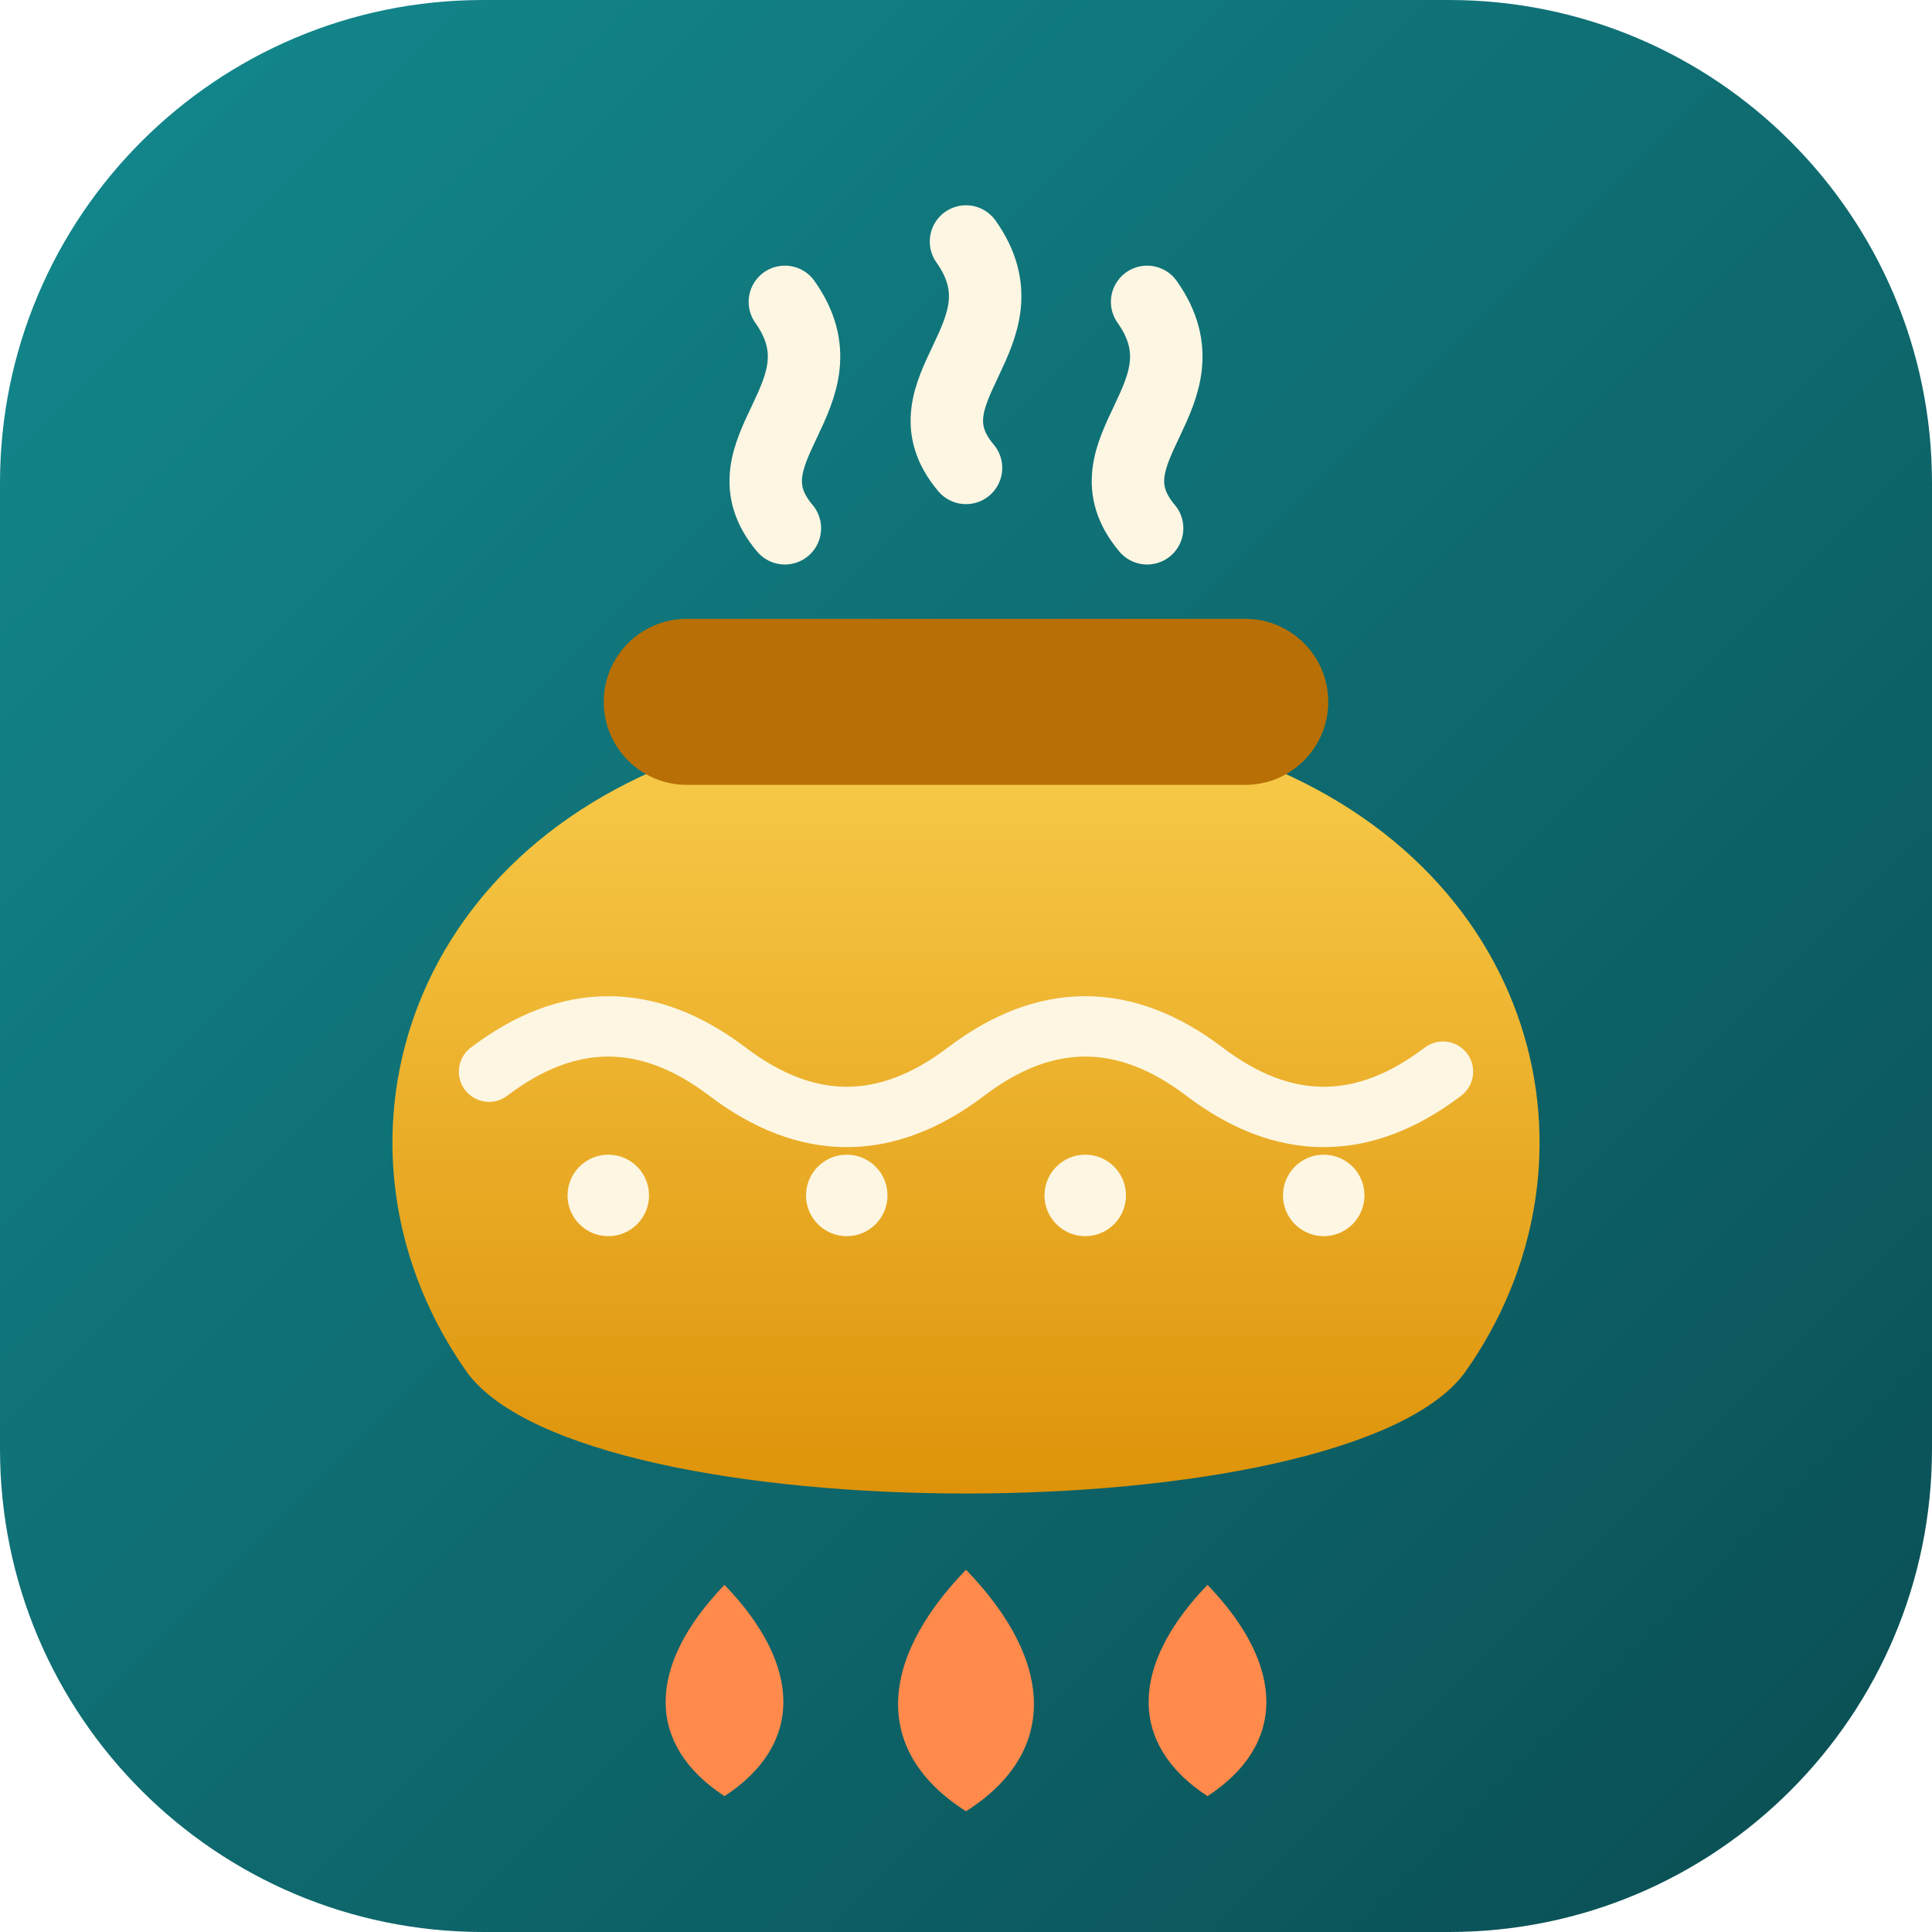
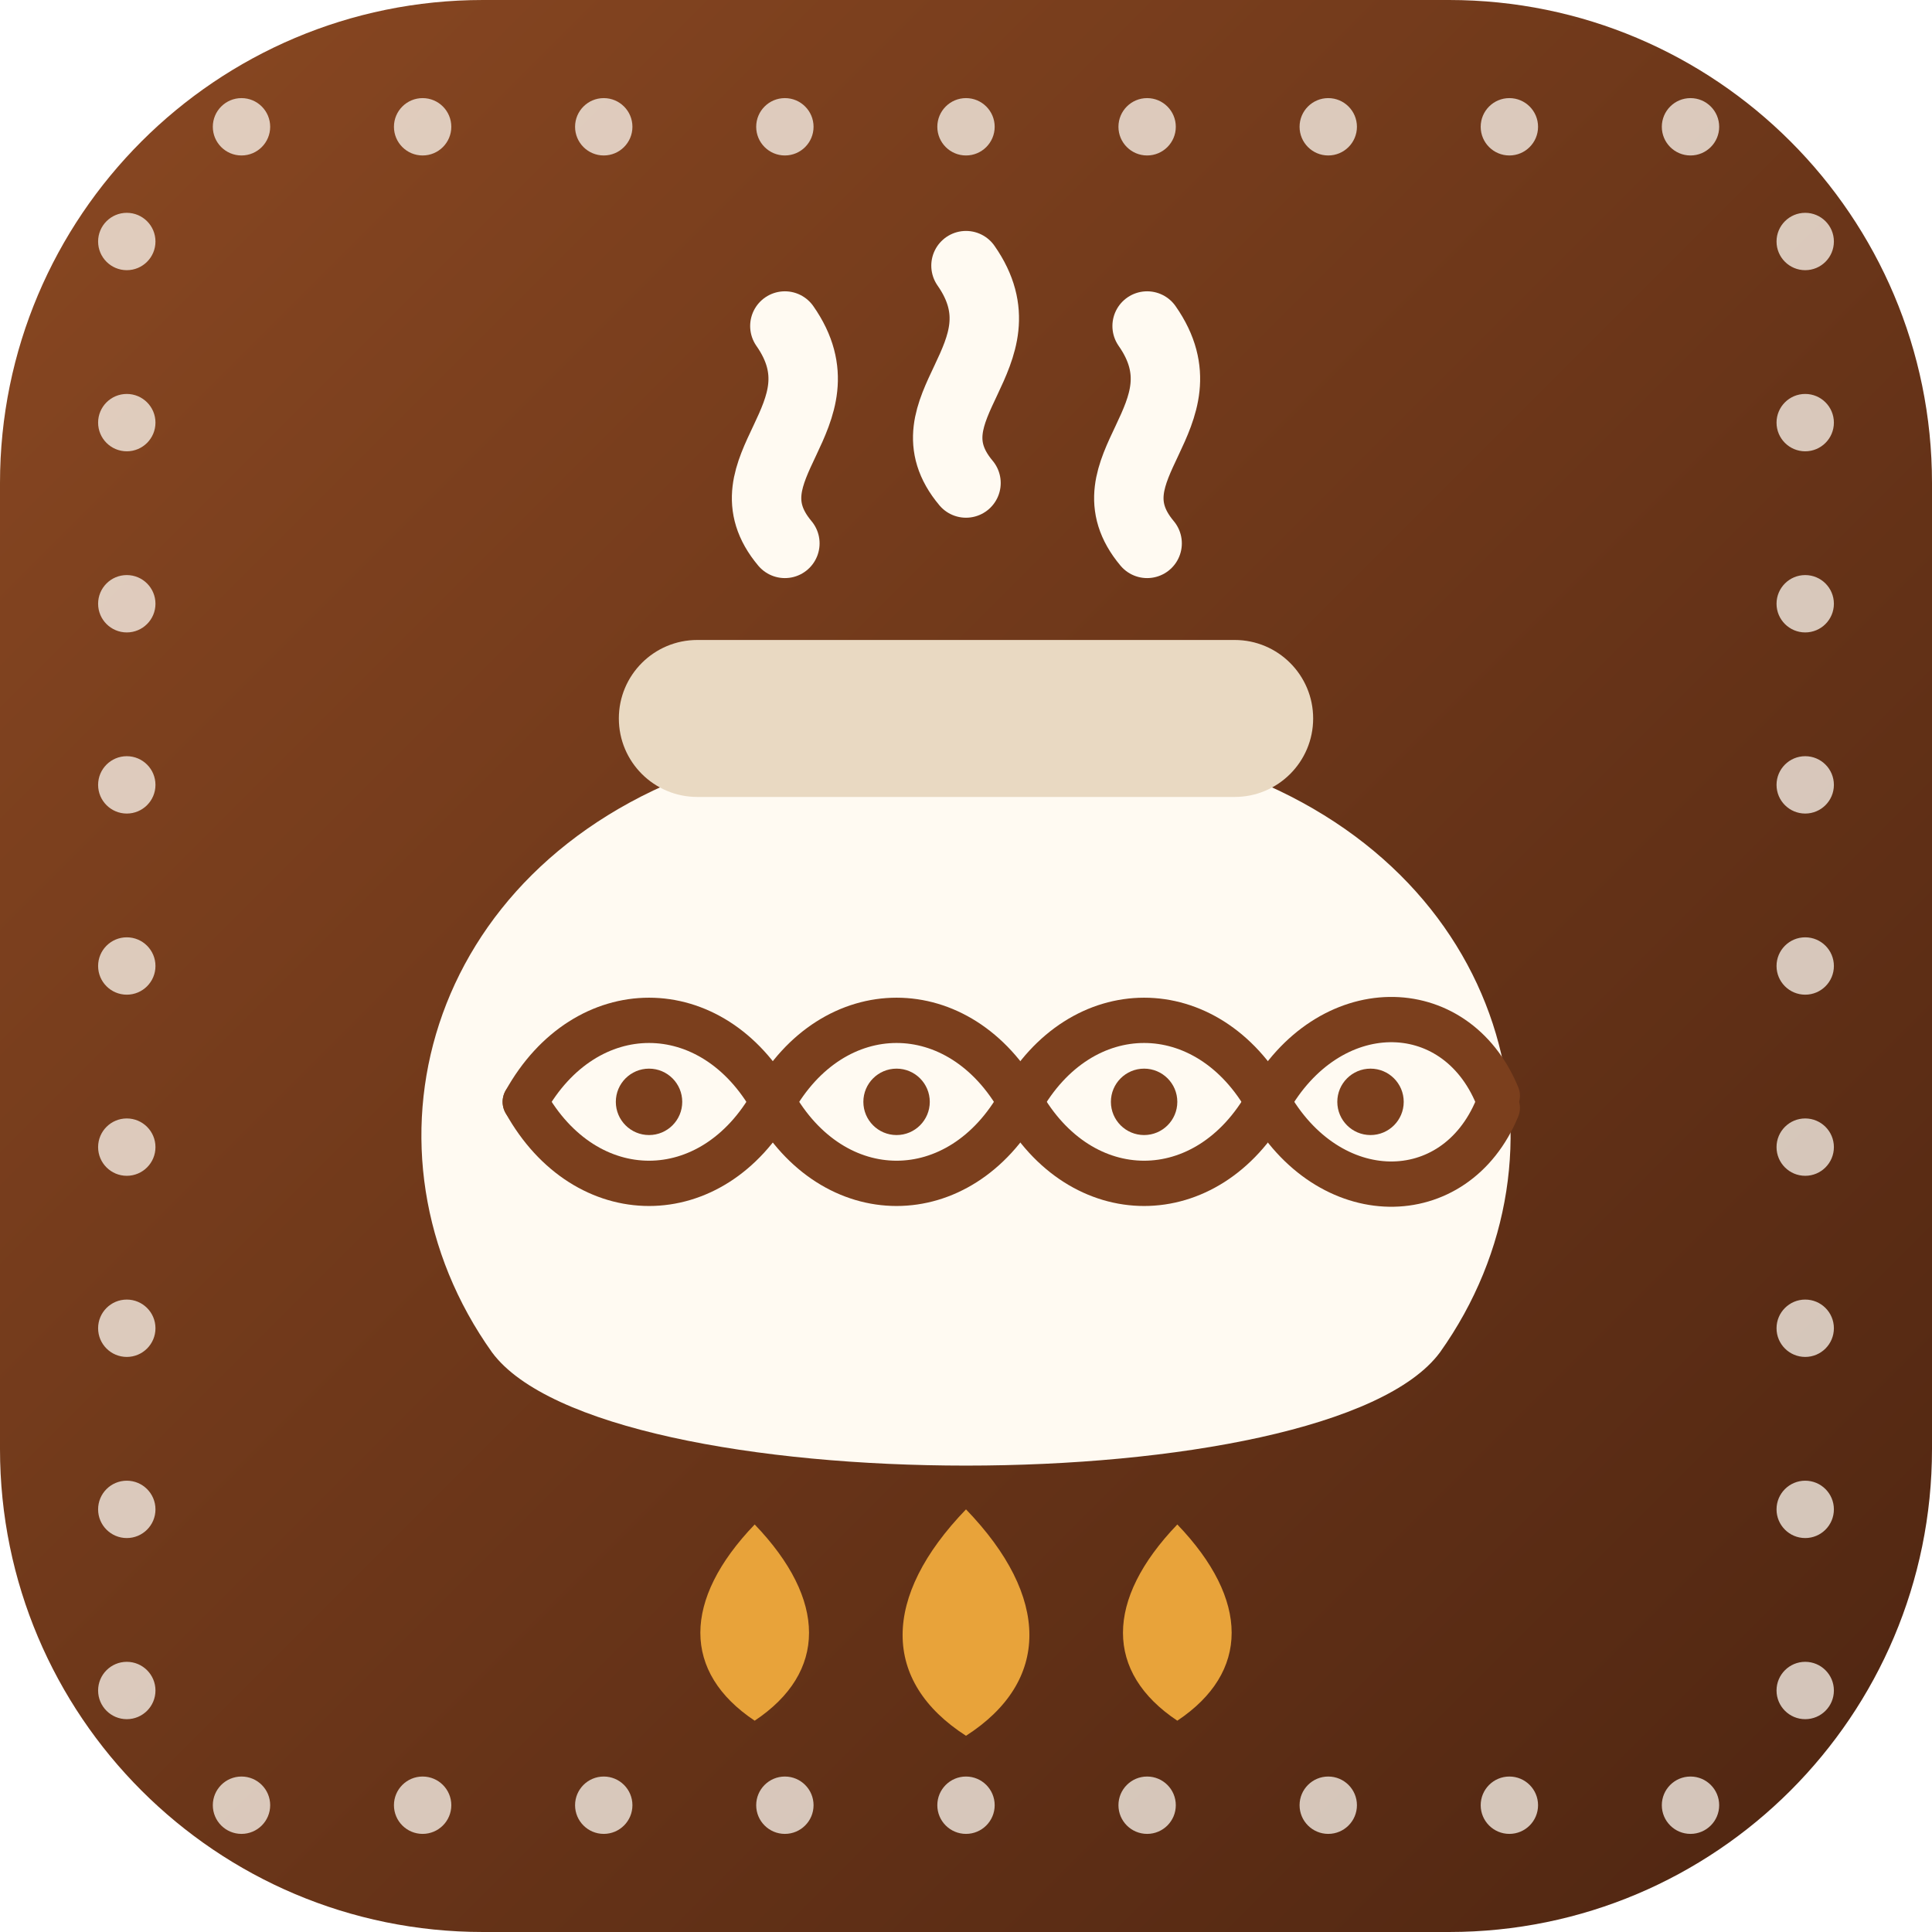
<svg xmlns="http://www.w3.org/2000/svg" viewBox="0 0 64 64" role="img" aria-label="Adupangarai logo">
  <defs>
    <linearGradient id="tile" x1="0" y1="0" x2="1" y2="1">
-       <stop offset="0" stop-color="#138a8f" />
-       <stop offset="1" stop-color="#0a4d52" />
-     </linearGradient>
-     <linearGradient id="pot" x1="0" y1="0" x2="0" y2="1">
-       <stop offset="0" stop-color="#f7c948" />
-       <stop offset="1" stop-color="#de930a" />
+       <stop offset="0" stop-color="#8a4822" />
+       <stop offset="1" stop-color="#4e2511" />
    </linearGradient>
  </defs>
  <rect width="64" height="64" rx="16" fill="url(#tile)" />
-   <g fill="none" stroke="#fdf6e3" stroke-width="2.4" stroke-linecap="round">
-     <path d="M26 17.5c-2.2-2.6 2.2-4.4 0-7.5" />
-     <path d="M32 15.5c-2.2-2.6 2.2-4.4 0-7.5" />
-     <path d="M38 17.5c-2.2-2.6 2.2-4.4 0-7.5" />
+   <g fill="#fffaf2" opacity=".75">
+     <circle cx="8" cy="4.2" r="0.95" />
+     <circle cx="8" cy="59.8" r="0.95" />
+     <circle cx="4.2" cy="8" r="0.95" />
+     <circle cx="59.8" cy="8" r="0.95" />
+     <circle cx="14" cy="4.2" r="0.95" />
+     <circle cx="14" cy="59.8" r="0.95" />
+     <circle cx="4.2" cy="14" r="0.95" />
+     <circle cx="59.8" cy="14" r="0.95" />
+     <circle cx="20" cy="4.2" r="0.95" />
+     <circle cx="20" cy="59.8" r="0.95" />
+     <circle cx="4.2" cy="20" r="0.95" />
+     <circle cx="59.8" cy="20" r="0.95" />
+     <circle cx="26" cy="4.2" r="0.95" />
+     <circle cx="26" cy="59.8" r="0.95" />
+     <circle cx="4.2" cy="26" r="0.95" />
+     <circle cx="59.8" cy="26" r="0.95" />
+     <circle cx="32" cy="4.2" r="0.95" />
+     <circle cx="32" cy="59.8" r="0.95" />
+     <circle cx="4.2" cy="32" r="0.95" />
+     <circle cx="59.8" cy="32" r="0.95" />
+     <circle cx="38" cy="4.2" r="0.95" />
+     <circle cx="38" cy="59.8" r="0.95" />
+     <circle cx="4.2" cy="38" r="0.95" />
+     <circle cx="59.8" cy="38" r="0.95" />
+     <circle cx="44" cy="4.2" r="0.95" />
+     <circle cx="44" cy="59.8" r="0.95" />
+     <circle cx="4.2" cy="44" r="0.95" />
+     <circle cx="59.8" cy="44" r="0.95" />
+     <circle cx="50" cy="4.2" r="0.95" />
+     <circle cx="50" cy="59.8" r="0.95" />
+     <circle cx="4.2" cy="50" r="0.95" />
+     <circle cx="59.8" cy="50" r="0.95" />
+     <circle cx="56" cy="4.2" r="0.95" />
+     <circle cx="56" cy="59.8" r="0.95" />
+     <circle cx="4.2" cy="56" r="0.95" />
+     <circle cx="59.8" cy="56" r="0.95" />
  </g>
-   <path d="M23 25C13 28.5 10.5 38.5 15.5 45.5 19.5 50.8 44.5 50.8 48.5 45.5 53.5 38.5 51 28.5 41 25Z" fill="url(#pot)" />
-   <rect x="20" y="20.5" width="24" height="5.5" rx="2.75" fill="#b86f05" />
-   <path d="M16.2 35.5q3.95-3 7.9 0t7.9 0 7.9 0 7.9 0" fill="none" stroke="#fdf6e3" stroke-width="2" stroke-linecap="round" />
-   <g fill="#fdf6e3">
-     <circle cx="20.15" cy="39.6" r="1.35" />
-     <circle cx="28.05" cy="39.6" r="1.35" />
-     <circle cx="35.95" cy="39.6" r="1.35" />
-     <circle cx="43.85" cy="39.6" r="1.35" />
+   <g fill="none" stroke="#fffaf2" stroke-width="2.3" stroke-linecap="round">
+     <path d="M26 18c-2.1-2.5 2.1-4.2 0-7.2" />
+     <path d="M32 16c-2.1-2.5 2.1-4.2 0-7.2" />
+     <path d="M38 18c-2.1-2.5 2.1-4.2 0-7.2" />
  </g>
-   <g fill="#ff8a4c">
-     <path d="M24 59.5c-2.6-1.7-2.6-4.3 0-7 2.6 2.7 2.6 5.3 0 7z" />
-     <path d="M32 60c-3-1.9-3-4.9 0-8 3 3.1 3 6.1 0 8z" />
-     <path d="M40 59.5c-2.6-1.7-2.6-4.3 0-7 2.6 2.7 2.6 5.3 0 7z" />
+   <path d="M23.3 25.5C14 28.8 11.6 38.2 16.3 44.8 20 49.8 44 49.8 47.7 44.8 52.4 38.2 50 28.8 40.7 25.5Z" fill="#fffaf2" />
+   <rect x="20.5" y="21.2" width="23" height="5.2" rx="2.6" fill="#e9d9c2" />
+   <g fill="none" stroke="#7b3f1d" stroke-width="1.5" stroke-linecap="round">
+     <path d="M17.4 36.5c2-3.6 6.2-3.6 8.2 0s6.2 3.6 8.2 0 6.2-3.6 8.2 0 6.2 3.6 7.6.2" />
+     <path d="M17.4 36.5c2 3.6 6.2 3.6 8.2 0s6.2-3.6 8.2 0 6.2 3.6 8.2 0 6.2-3.6 7.6-.2" />
+   </g>
+   <g fill="#7b3f1d">
+     <circle cx="21.5" cy="36.5" r="1.1" />
+     <circle cx="29.7" cy="36.5" r="1.1" />
+     <circle cx="37.9" cy="36.5" r="1.1" />
+     <circle cx="45.4" cy="36.5" r="1.1" />
+   </g>
+   <g fill="#e8a33a">
+     <path d="M25 57c-2.4-1.6-2.4-4 0-6.5 2.4 2.5 2.4 4.9 0 6.5z" />
+     <path d="M32 57.5c-2.8-1.8-2.8-4.6 0-7.5 2.8 2.9 2.8 5.7 0 7.5z" />
+     <path d="M39 57c-2.4-1.6-2.4-4 0-6.5 2.4 2.5 2.4 4.9 0 6.5z" />
  </g>
</svg>
